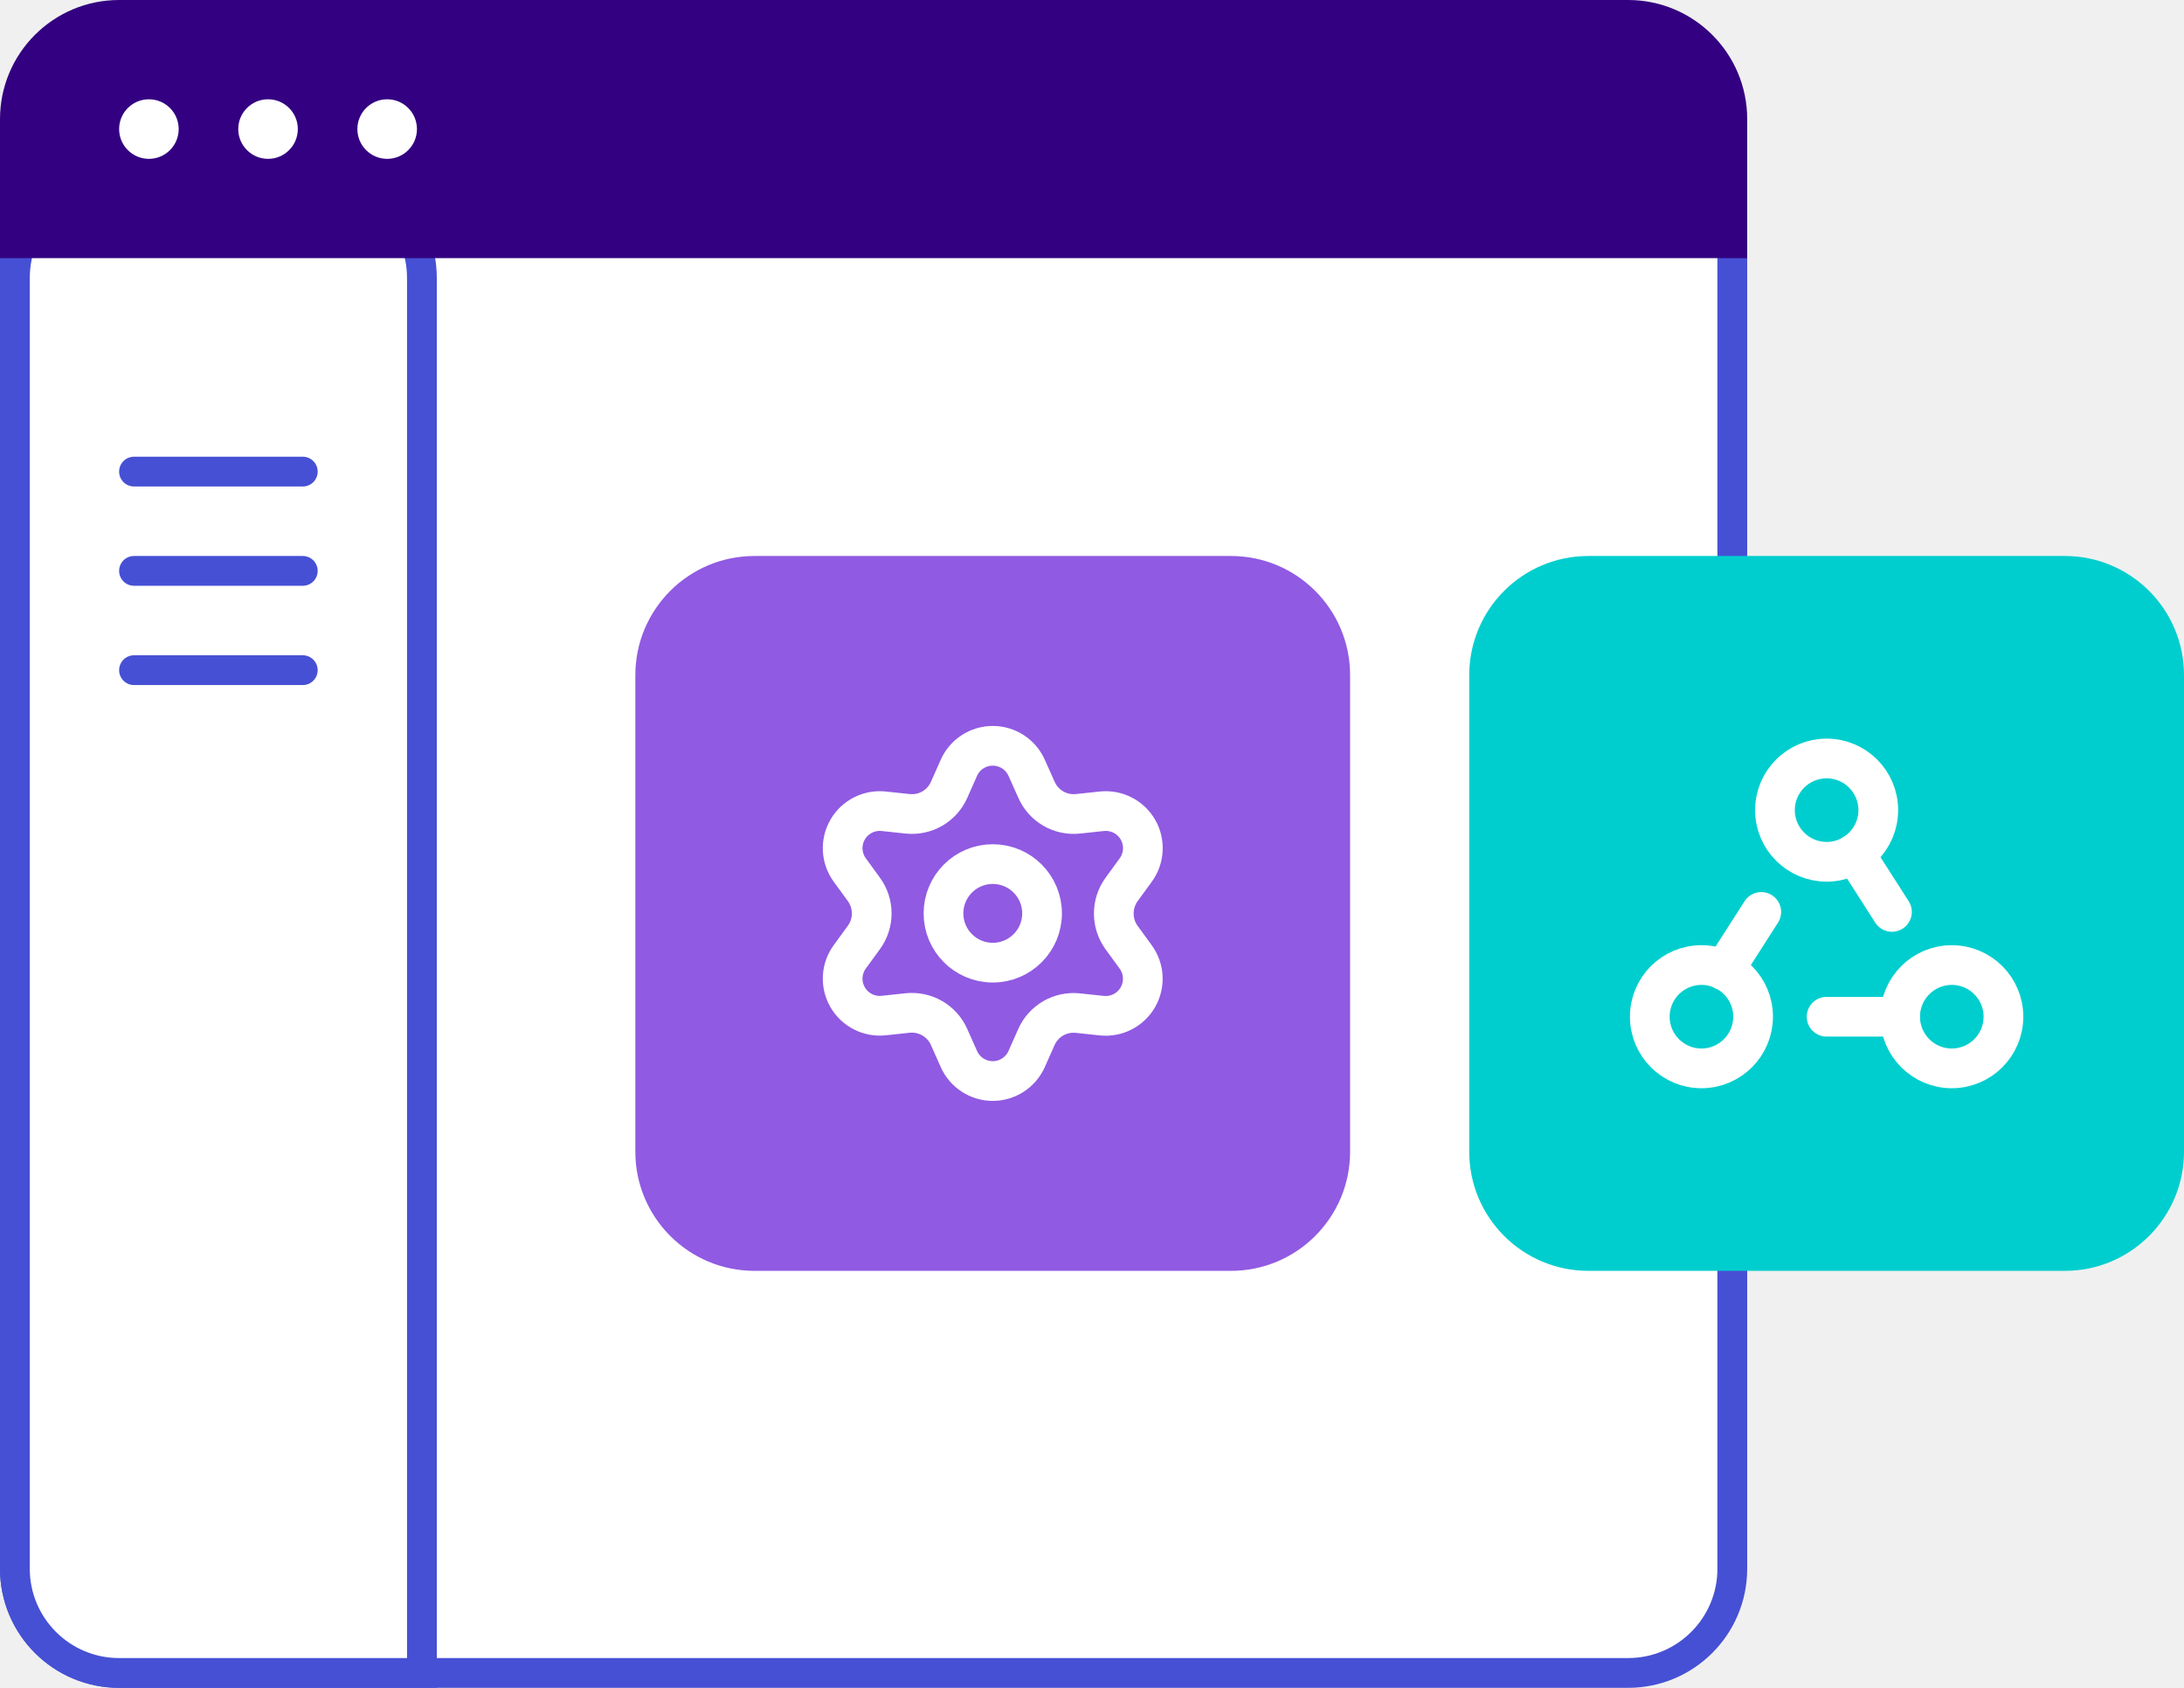
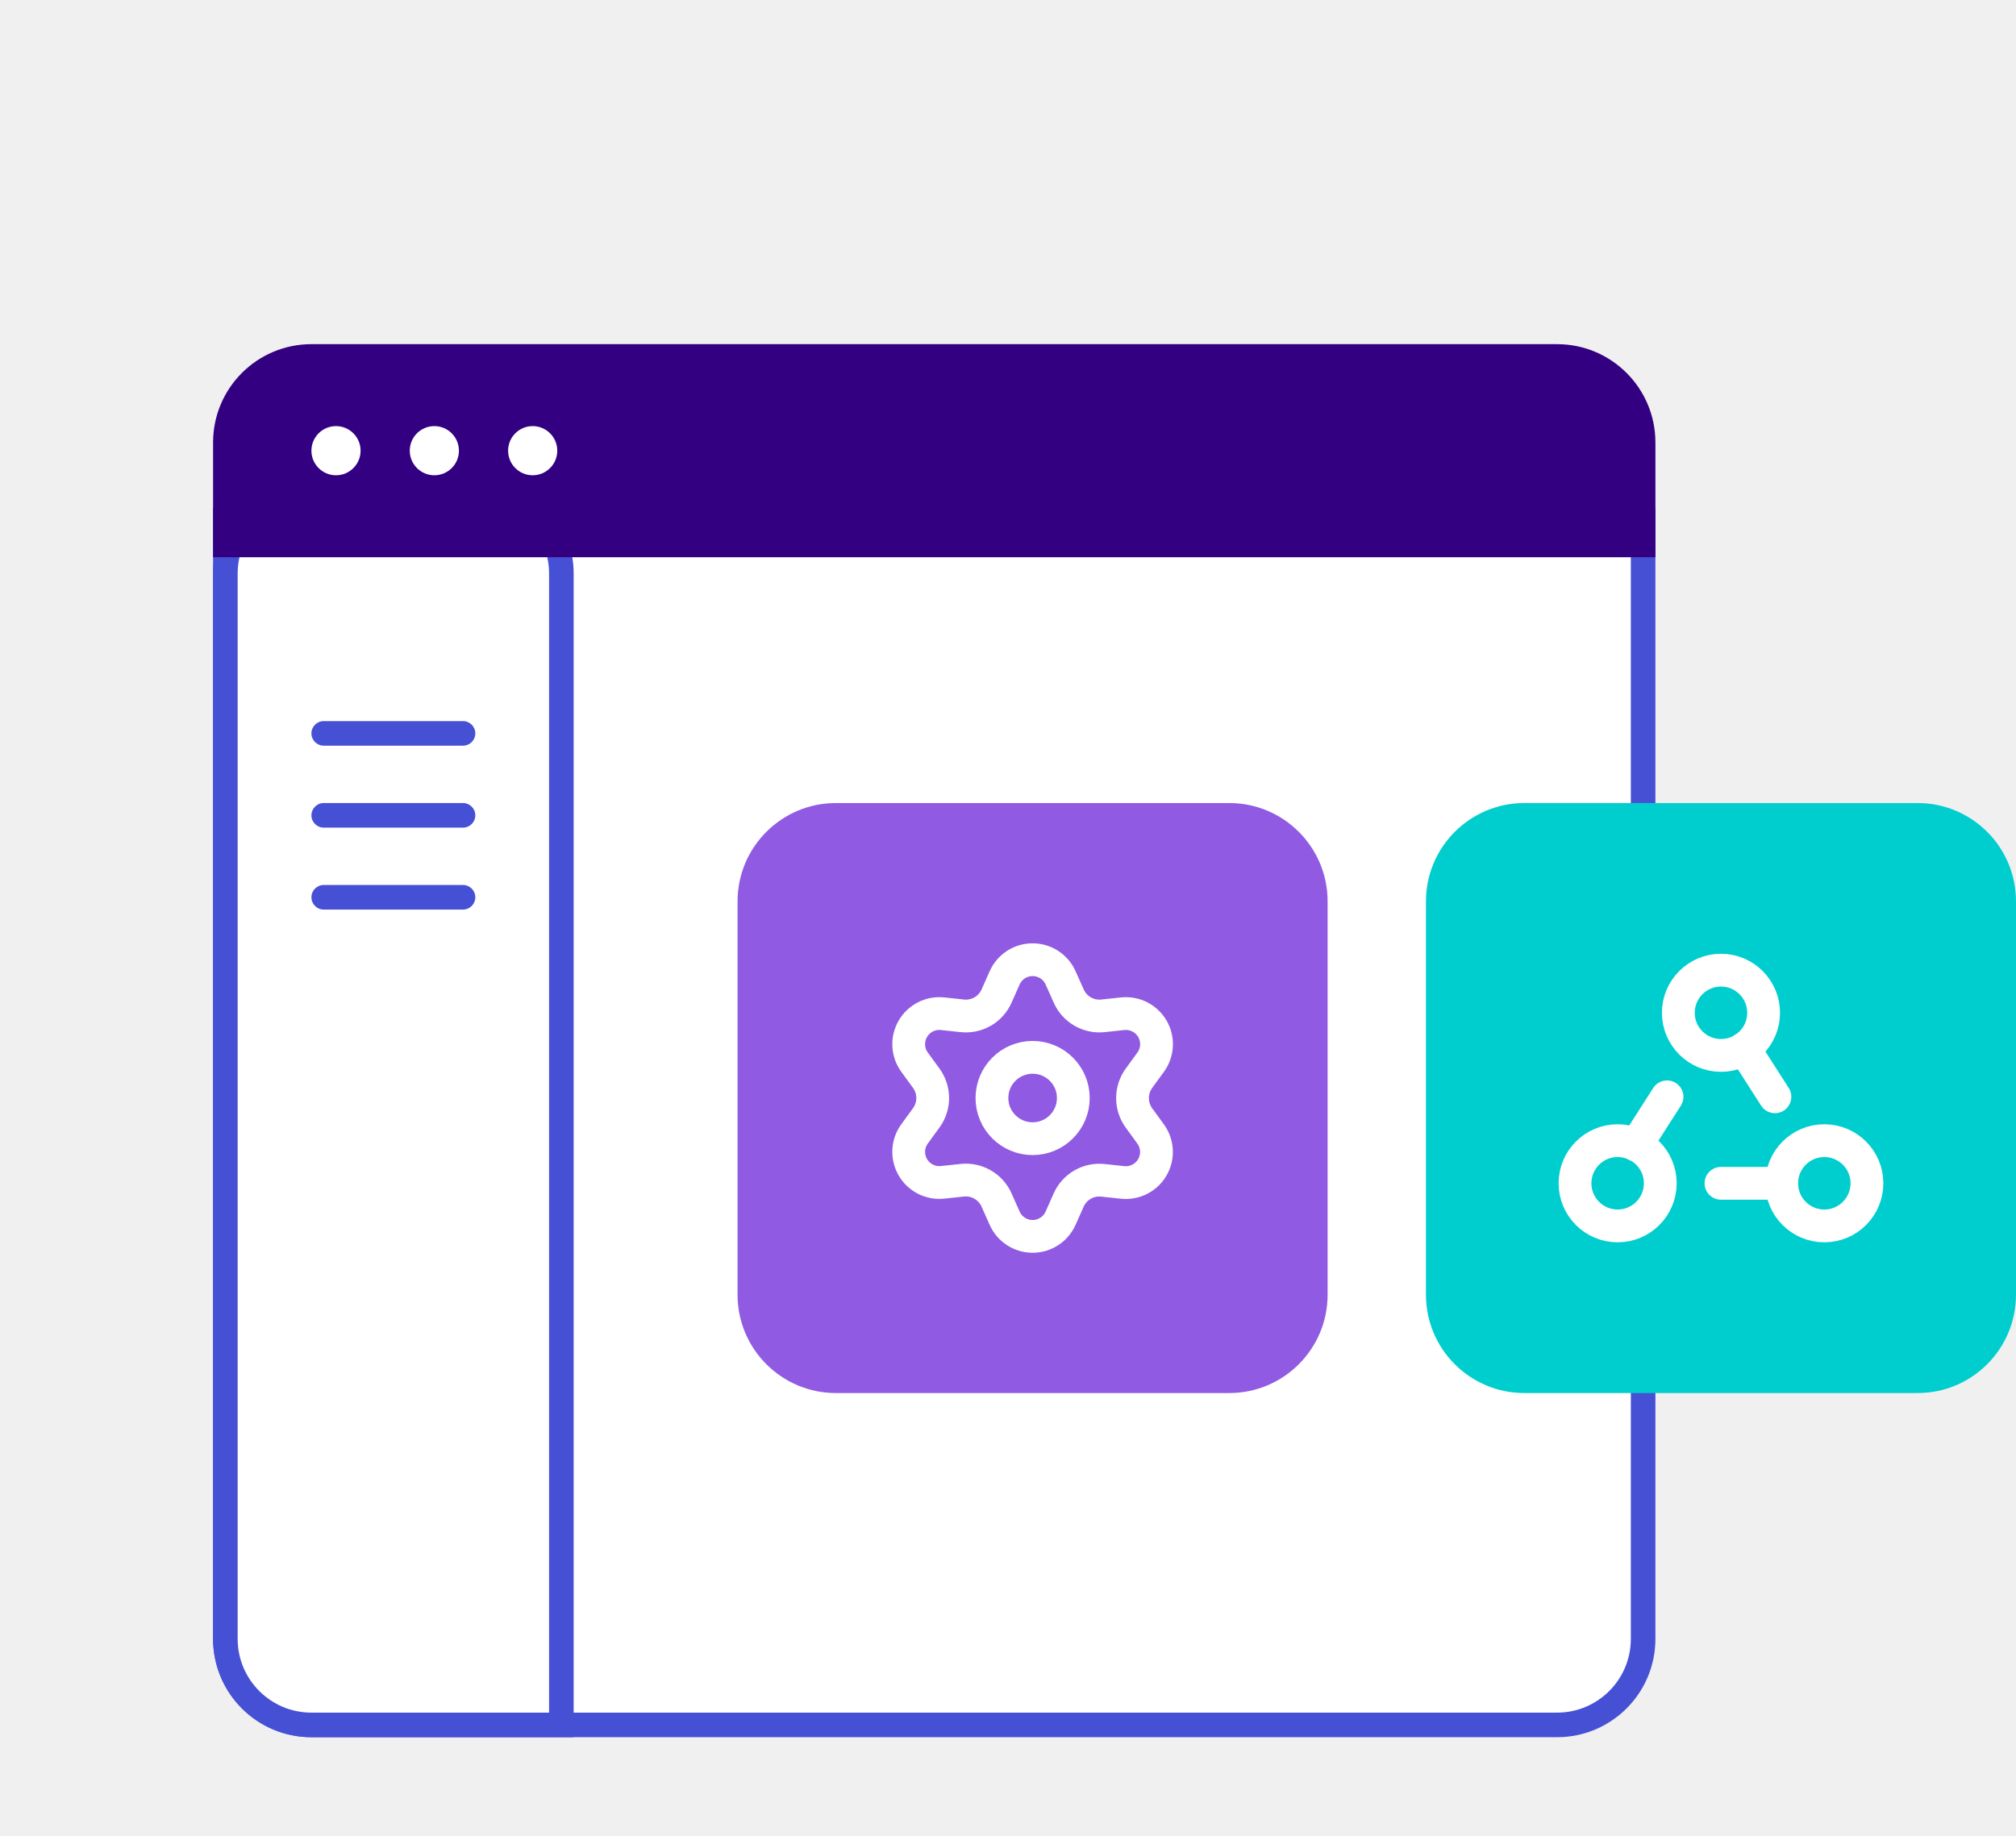
- <svg xmlns="http://www.w3.org/2000/svg" width="110" height="85" viewBox="0 0 110 85" fill="none">
-   <path d="M0.75 10.75H87.25V79C87.25 81.9 84.9 84.25 82 84.25H6C3.101 84.25 0.75 81.9 0.75 79V10.75Z" fill="white" stroke="#4650D4" stroke-width="1.5" />
-   <path d="M0.75 14C0.75 11.101 3.101 8.75 6 8.75H16C18.899 8.75 21.25 11.101 21.25 14V84.25H6C3.101 84.25 0.75 81.9 0.75 79V14Z" fill="white" stroke="#4650D4" stroke-width="1.5" />
-   <rect x="6" y="23" width="10" height="1.5" rx="0.75" fill="#4650D4" />
-   <rect x="6" y="28" width="10" height="1.5" rx="0.75" fill="#4650D4" />
-   <rect x="6" y="33" width="10" height="1.5" rx="0.75" fill="#4650D4" />
-   <rect x="32" y="28" width="36" height="36" rx="6" fill="#905AE2" />
-   <path fill-rule="evenodd" clip-rule="evenodd" d="M47.802 52.222L48.295 53.331C48.594 54.006 49.264 54.441 50.002 54.441V54.441C50.74 54.441 51.409 54.006 51.709 53.331L52.202 52.222C52.378 51.828 52.673 51.5 53.046 51.284V51.284C53.422 51.067 53.856 50.975 54.287 51.02L55.494 51.149C56.228 51.226 56.939 50.864 57.308 50.225V50.225C57.677 49.586 57.636 48.789 57.201 48.192L56.486 47.21C56.232 46.858 56.096 46.434 56.098 46V46C56.098 45.566 56.235 45.144 56.49 44.794L57.205 43.812C57.639 43.215 57.681 42.418 57.312 41.779V41.779C56.943 41.14 56.232 40.778 55.498 40.855L54.291 40.984C53.86 41.029 53.425 40.937 53.05 40.72V40.72C52.676 40.503 52.381 40.173 52.206 39.778L51.709 38.668C51.409 37.993 50.74 37.559 50.002 37.559V37.559C49.264 37.559 48.594 37.993 48.295 38.668L47.802 39.778C47.627 40.173 47.331 40.503 46.958 40.72V40.72C46.582 40.937 46.148 41.029 45.717 40.984L44.506 40.855C43.772 40.778 43.061 41.14 42.692 41.779V41.779C42.323 42.418 42.364 43.215 42.799 43.812L43.514 44.794C43.768 45.144 43.906 45.566 43.906 46V46C43.906 46.433 43.768 46.855 43.514 47.206L42.799 48.188C42.364 48.784 42.323 49.581 42.692 50.22V50.22C43.061 50.859 43.772 51.221 44.506 51.144L45.713 51.015C46.144 50.97 46.578 51.062 46.954 51.279V51.279C47.329 51.496 47.626 51.826 47.802 52.222V52.222Z" stroke="white" stroke-width="2" />
-   <path fill-rule="evenodd" clip-rule="evenodd" d="M50.002 48.48C51.373 48.48 52.485 47.368 52.485 45.998C52.485 44.627 51.373 43.516 50.002 43.516C48.631 43.516 47.52 44.627 47.52 45.998C47.52 47.368 48.631 48.48 50.002 48.48Z" stroke="white" stroke-width="2" stroke-linecap="round" stroke-linejoin="round" />
-   <path d="M0 6C0 2.686 2.686 0 6 0H82C85.314 0 88 2.686 88 6V13H0V6Z" fill="#330081" />
-   <circle cx="7.5" cy="6.5" r="1.5" fill="white" />
-   <circle cx="13.5" cy="6.5" r="1.5" fill="white" />
-   <circle cx="19.5" cy="6.5" r="1.5" fill="white" />
-   <rect x="74" y="28" width="36" height="36" rx="6" fill="#00CECE" />
-   <path fill-rule="evenodd" clip-rule="evenodd" d="M89.398 40.799V40.799C89.398 39.363 90.563 38.197 92 38.197V38.197C93.436 38.197 94.602 39.362 94.602 40.799V40.799C94.602 42.235 93.437 43.4 92 43.4V43.4C90.563 43.398 89.398 42.234 89.398 40.799Z" stroke="white" stroke-width="2" stroke-linecap="round" stroke-linejoin="round" />
-   <path fill-rule="evenodd" clip-rule="evenodd" d="M83.094 51.201V51.201C83.094 49.765 84.258 48.6 85.695 48.6V48.6C87.132 48.6 88.297 49.764 88.297 51.201V51.201C88.296 52.637 87.132 53.803 85.695 53.803V53.803C84.258 53.803 83.094 52.638 83.094 51.201Z" stroke="white" stroke-width="2" stroke-linecap="round" stroke-linejoin="round" />
-   <path fill-rule="evenodd" clip-rule="evenodd" d="M95.703 51.201V51.201C95.703 49.765 96.868 48.6 98.305 48.6V48.6C99.741 48.6 100.906 49.764 100.906 51.201V51.201C100.906 52.637 99.742 53.803 98.305 53.803V53.803C96.867 53.803 95.703 52.638 95.703 51.201V51.201Z" stroke="white" stroke-width="2" stroke-linecap="round" stroke-linejoin="round" />
-   <path d="M88.709 45.926L86.824 48.87" stroke="white" stroke-width="2" stroke-linecap="round" stroke-linejoin="round" />
-   <path d="M93.406 42.98L95.291 45.924" stroke="white" stroke-width="2" stroke-linecap="round" stroke-linejoin="round" />
-   <path d="M95.703 51.203H92" stroke="white" stroke-width="2" stroke-linecap="round" stroke-linejoin="round" />
+ <svg xmlns="http://www.w3.org/2000/svg" width="123" height="112" viewBox="0 0 123 112" fill="none">
+   <path d="M13.75 31.75H100.25V100C100.25 102.899 97.9 105.25 95 105.25H19C16.101 105.25 13.75 102.899 13.75 100V31.75Z" fill="white" stroke="#4650D4" stroke-width="1.5" />
+   <path d="M13.75 35C13.75 32.1 16.101 29.75 19 29.75H29C31.899 29.75 34.25 32.1 34.25 35V105.25H19C16.101 105.25 13.75 102.899 13.75 100V35Z" fill="white" stroke="#4650D4" stroke-width="1.5" />
+   <rect x="19" y="44" width="10" height="1.5" rx="0.75" fill="#4650D4" />
+   <rect x="19" y="49" width="10" height="1.5" rx="0.75" fill="#4650D4" />
+   <rect x="19" y="54" width="10" height="1.5" rx="0.75" fill="#4650D4" />
+   <rect x="45" y="49" width="36" height="36" rx="6" fill="#905AE2" />
+   <path fill-rule="evenodd" clip-rule="evenodd" d="M60.802 73.222L61.295 74.331C61.594 75.006 62.264 75.441 63.002 75.441V75.441C63.74 75.441 64.409 75.006 64.709 74.331L65.202 73.222C65.378 72.828 65.673 72.5 66.046 72.284V72.284C66.422 72.067 66.856 71.975 67.287 72.02L68.494 72.149C69.228 72.226 69.939 71.864 70.308 71.225V71.225C70.677 70.586 70.635 69.789 70.201 69.192L69.486 68.21C69.232 67.858 69.096 67.434 69.098 67V67C69.098 66.566 69.235 66.144 69.49 65.793L70.205 64.811C70.639 64.215 70.681 63.418 70.312 62.779V62.779C69.943 62.14 69.232 61.778 68.498 61.855L67.291 61.984C66.86 62.029 66.425 61.937 66.05 61.72V61.72C65.676 61.503 65.381 61.173 65.206 60.778L64.709 59.668C64.409 58.993 63.74 58.559 63.002 58.559V58.559C62.264 58.559 61.594 58.993 61.295 59.668L60.802 60.778C60.627 61.173 60.331 61.503 59.958 61.72V61.72C59.582 61.937 59.148 62.029 58.717 61.984L57.506 61.855C56.772 61.778 56.061 62.14 55.692 62.779V62.779C55.323 63.418 55.364 64.215 55.799 64.811L56.514 65.793C56.768 66.144 56.906 66.566 56.906 67V67C56.906 67.433 56.768 67.855 56.514 68.206L55.799 69.188C55.364 69.784 55.323 70.581 55.692 71.22V71.22C56.061 71.859 56.772 72.221 57.506 72.144L58.713 72.015C59.144 71.97 59.578 72.062 59.954 72.279V72.279C60.329 72.496 60.626 72.826 60.802 73.222V73.222Z" stroke="white" stroke-width="2" />
+   <path fill-rule="evenodd" clip-rule="evenodd" d="M63.002 69.48C64.373 69.48 65.485 68.368 65.485 66.998C65.485 65.627 64.373 64.516 63.002 64.516C61.631 64.516 60.52 65.627 60.52 66.998C60.52 68.368 61.631 69.48 63.002 69.48Z" stroke="white" stroke-width="2" stroke-linecap="round" stroke-linejoin="round" />
+   <path d="M13 27C13 23.686 15.686 21 19 21H95C98.314 21 101 23.686 101 27V34H13V27Z" fill="#330081" />
+   <circle cx="20.5" cy="27.5" r="1.5" fill="white" />
+   <circle cx="26.5" cy="27.5" r="1.5" fill="white" />
+   <circle cx="32.5" cy="27.5" r="1.5" fill="white" />
+   <rect x="87" y="49" width="36" height="36" rx="6" fill="#00CECE" />
+   <path fill-rule="evenodd" clip-rule="evenodd" d="M102.398 61.799V61.799C102.398 60.363 103.563 59.197 105 59.197V59.197C106.436 59.197 107.602 60.362 107.602 61.799V61.799C107.602 63.235 106.437 64.4 105 64.4V64.4C103.563 64.398 102.398 63.234 102.398 61.799Z" stroke="white" stroke-width="2" stroke-linecap="round" stroke-linejoin="round" />
+   <path fill-rule="evenodd" clip-rule="evenodd" d="M96.094 72.201V72.201C96.094 70.765 97.258 69.6 98.695 69.6V69.6C100.132 69.6 101.297 70.764 101.297 72.201V72.201C101.296 73.637 100.132 74.803 98.695 74.803V74.803C97.258 74.803 96.094 73.638 96.094 72.201Z" stroke="white" stroke-width="2" stroke-linecap="round" stroke-linejoin="round" />
+   <path fill-rule="evenodd" clip-rule="evenodd" d="M108.703 72.201V72.201C108.703 70.765 109.867 69.6 111.305 69.6V69.6C112.741 69.6 113.906 70.764 113.906 72.201V72.201C113.906 73.637 112.742 74.803 111.305 74.803V74.803C109.867 74.803 108.703 73.638 108.703 72.201V72.201Z" stroke="white" stroke-width="2" stroke-linecap="round" stroke-linejoin="round" />
+   <path d="M101.709 66.926L99.824 69.87" stroke="white" stroke-width="2" stroke-linecap="round" stroke-linejoin="round" />
+   <path d="M106.406 63.98L108.291 66.924" stroke="white" stroke-width="2" stroke-linecap="round" stroke-linejoin="round" />
+   <path d="M108.703 72.203H105" stroke="white" stroke-width="2" stroke-linecap="round" stroke-linejoin="round" />
</svg>
